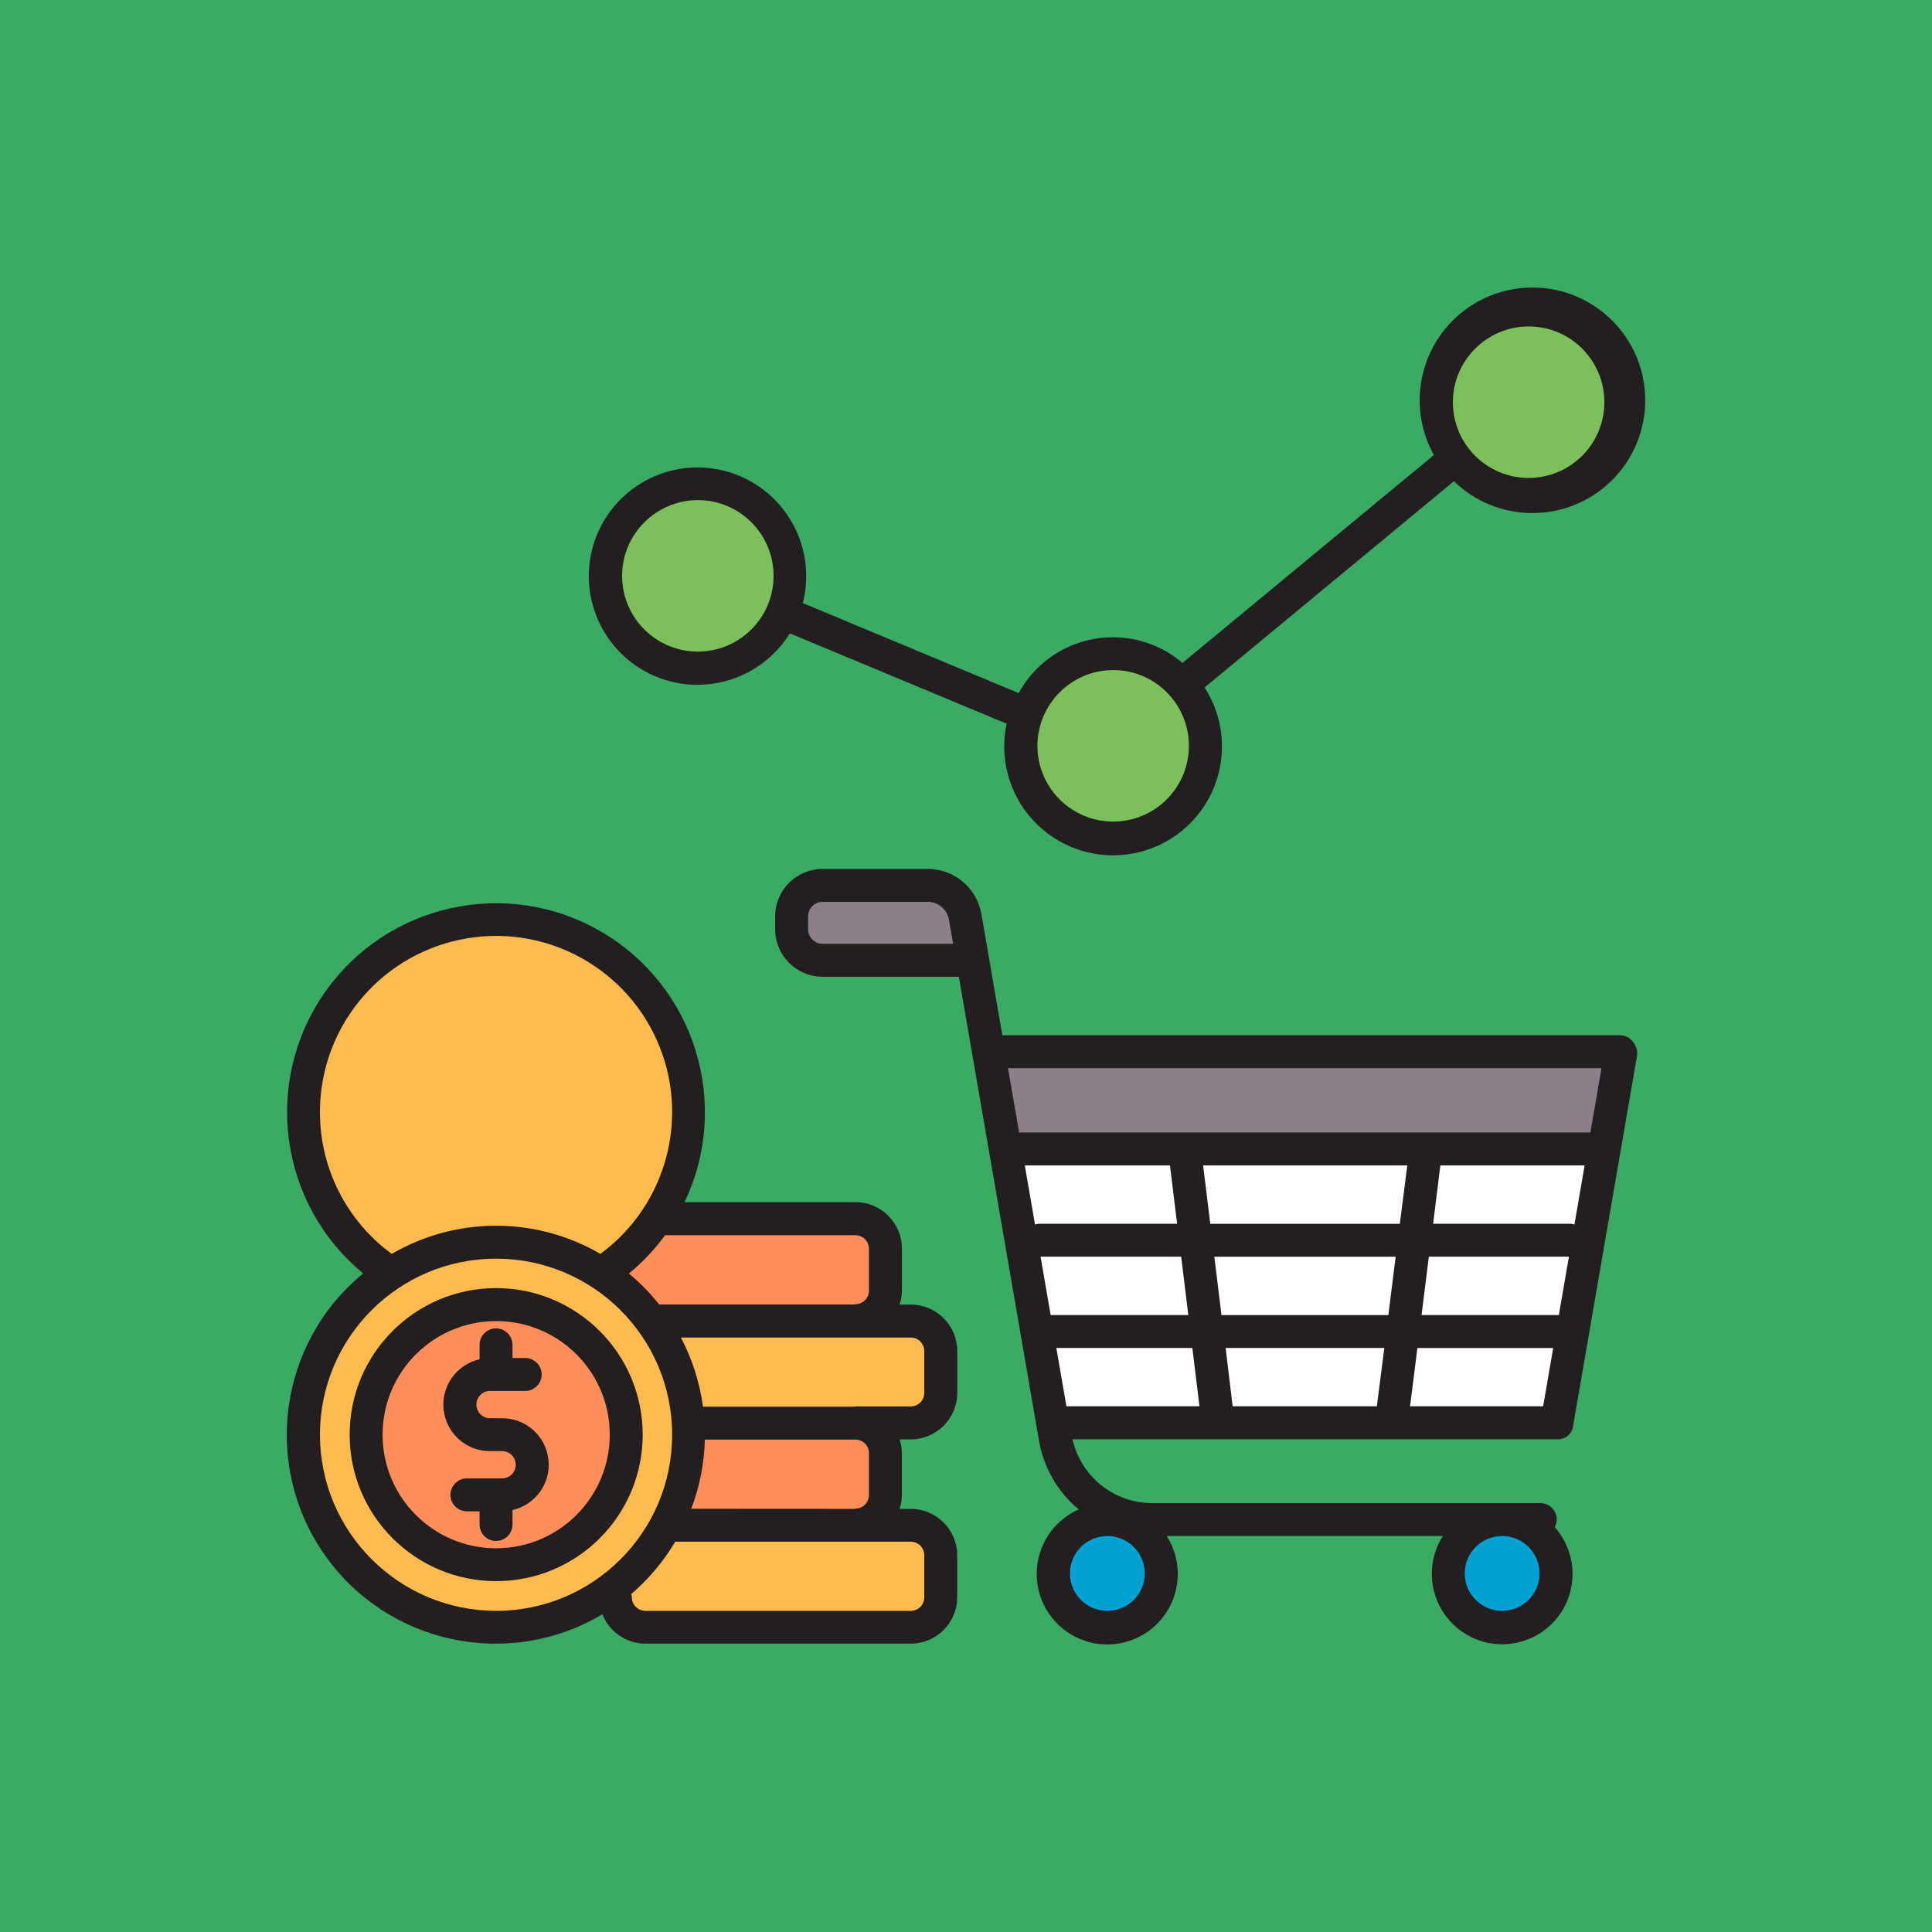
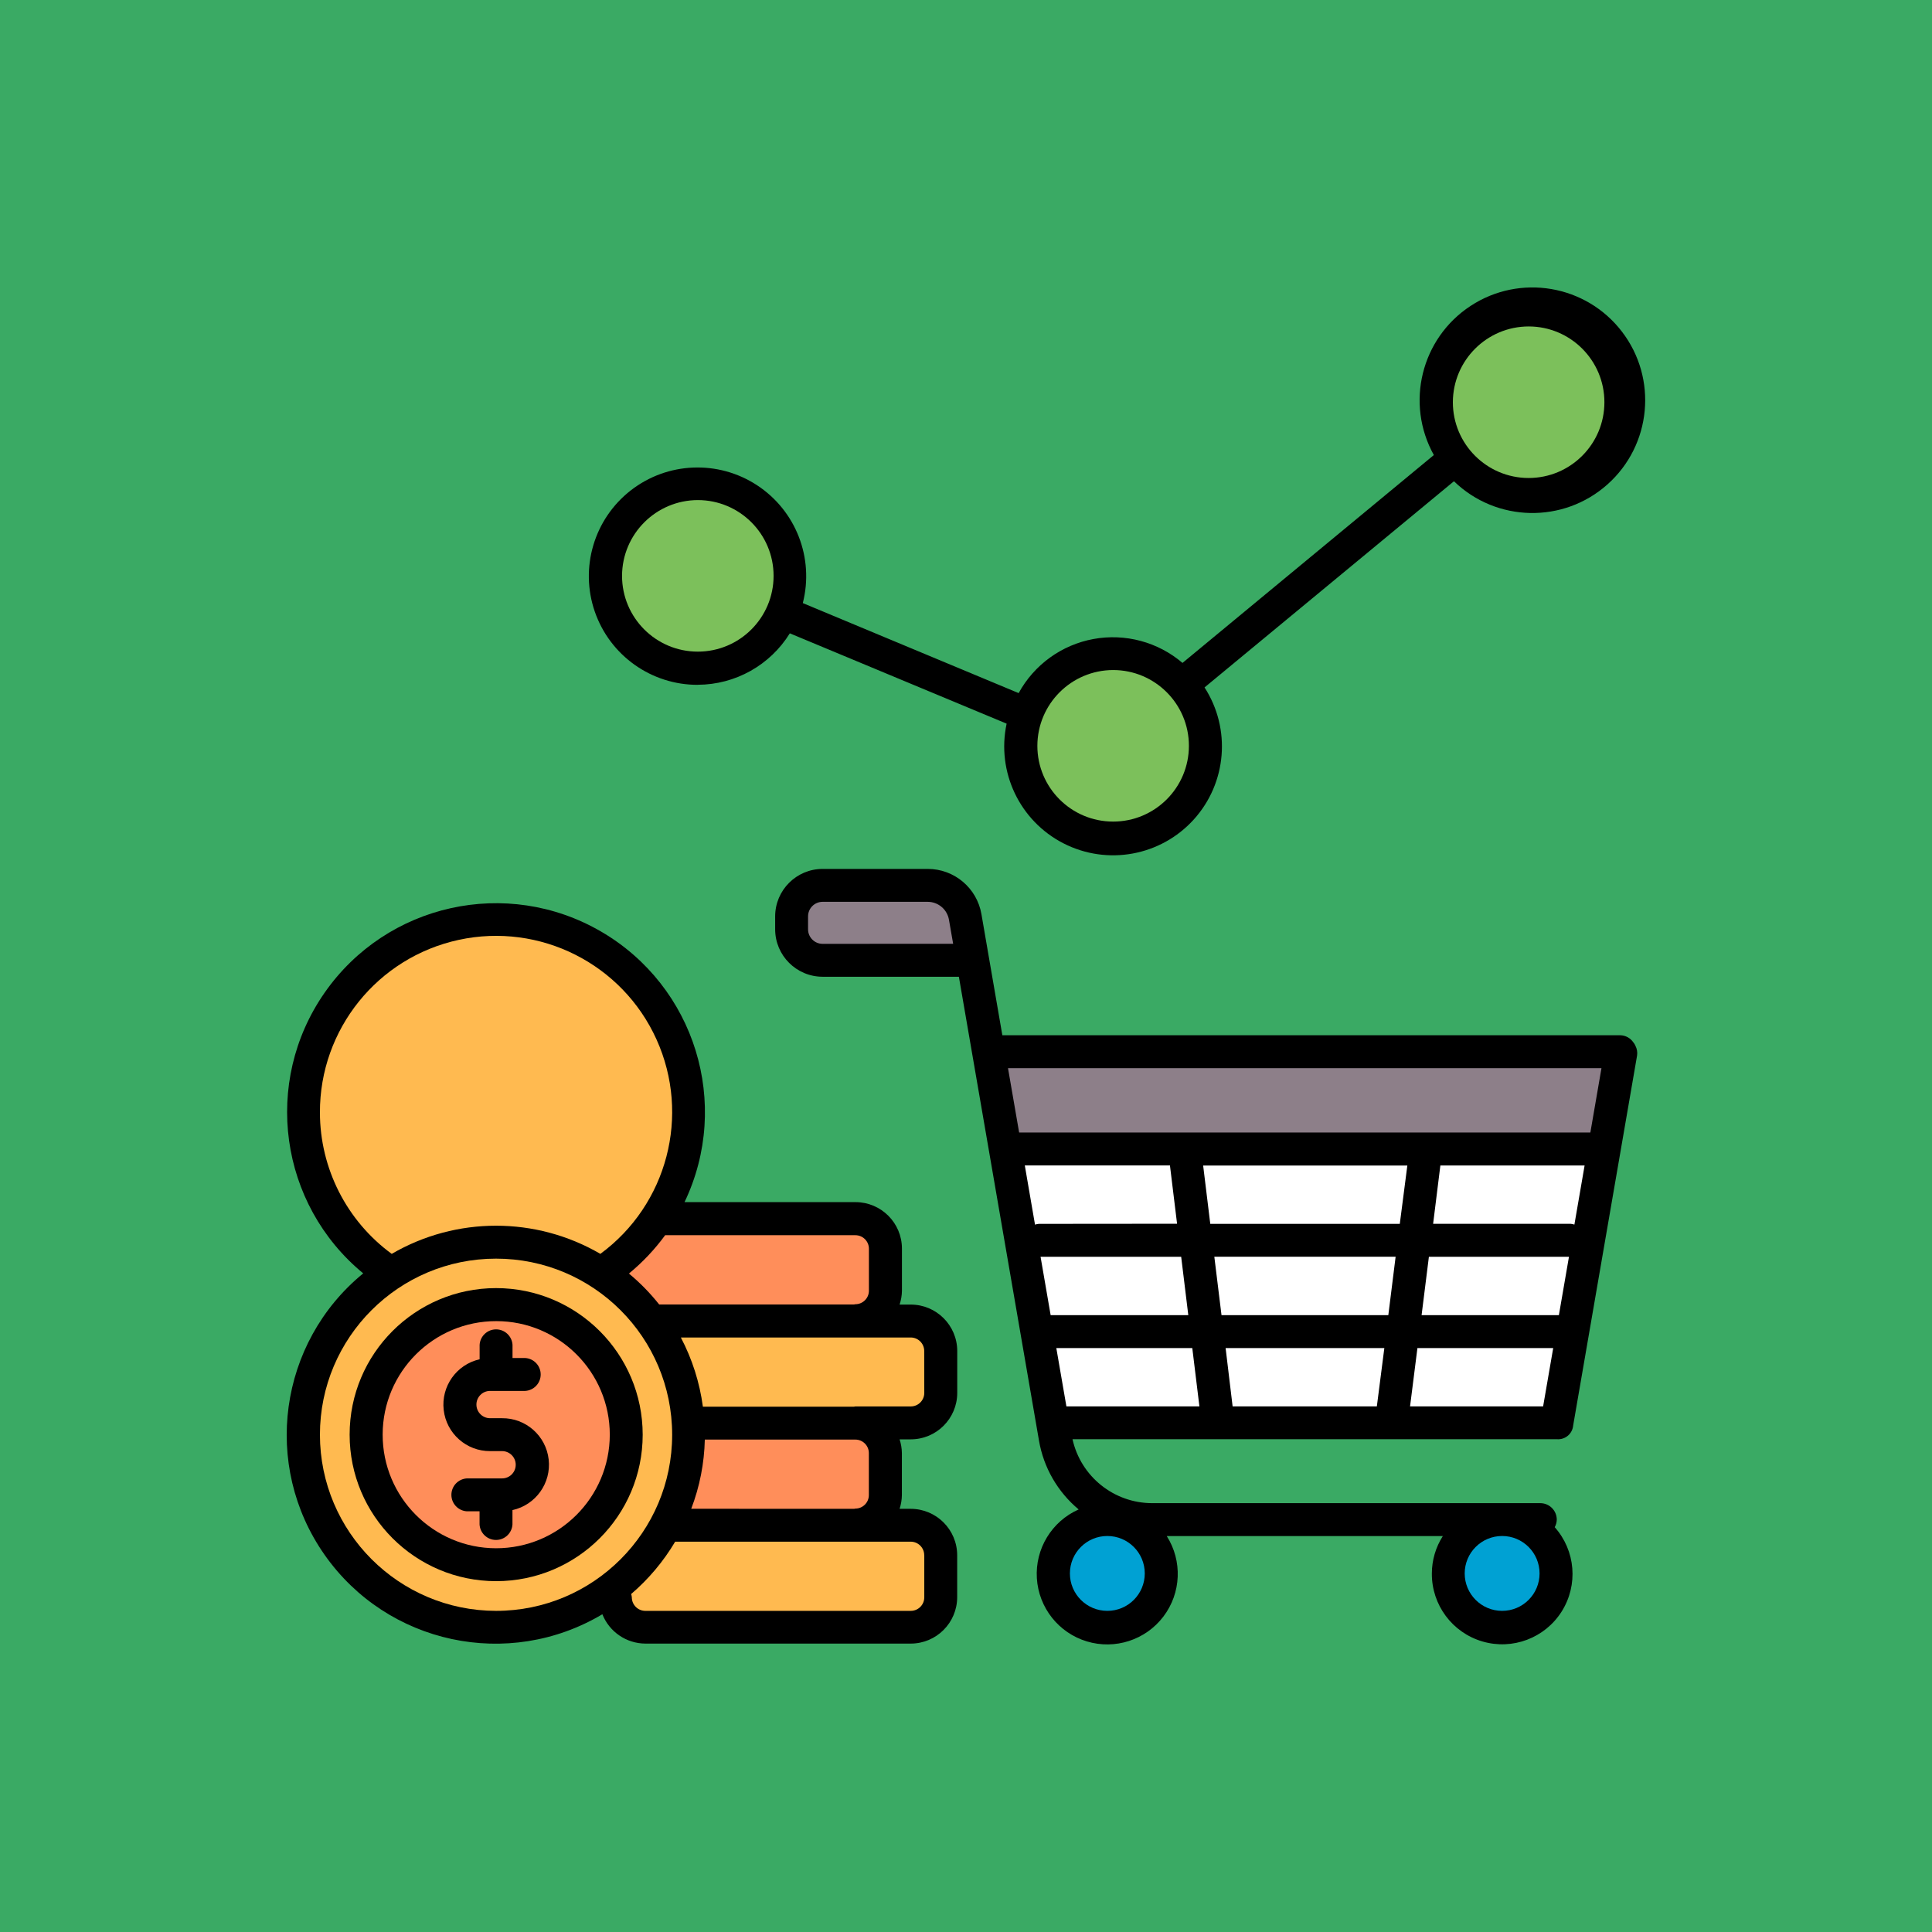
<svg xmlns="http://www.w3.org/2000/svg" width="512" height="512" viewBox="0 0 32 32" data-name="Layer 1" id="Layer_1" version="1.1">
  <defs id="defs1">
    <style id="style1">.cls-1{fill:#231f20;}.cls-2{fill:#ffba50;}.cls-3{fill:#ff8e5a;}.cls-4{fill:#7cc05b;}.cls-5{fill:#8d7f89;}.cls-6{fill:#00a1d3;}</style>
  </defs>
  <rect style="fill:#3aaa64;fill-opacity:1;stroke-width:0.125" id="rect1-9" width="32" height="32" x="9.5367432e-07" y="9.5367432e-07" />
-   <g id="g18">
-     <path style="fill:#ffffff;stroke-width:0.062" d="m 16.688,19.017 0.841,4.592 8.15,0.097 0.841,-4.819 z" id="path18" />
-     <g id="g17" transform="matrix(0.5454869,0,0,0.5454869,2.299204,2.406664)">
-       <path class="cls-1" d="m 43.554,38.866 1.939,-11.227 a 0.488,0.488 0 0 0 -0.048,-0.293 0.339,0.339 0 0 0 -0.018,-0.039 0.374,0.374 0 0 0 -0.045,-0.067 0.491,0.491 0 0 0 -0.4,-0.218 H 26.22 l -0.635,-3.674 a 1.654,1.654 0 0 0 -1.633,-1.376 h -3.189 a 1.442,1.442 0 0 0 -1.441,1.441 v 0.392 a 1.442,1.442 0 0 0 1.441,1.441 H 24.9 l 2.433,14.085 a 3.483,3.483 0 0 0 1.205,2.089 2.142,2.142 0 1 0 2.674,0.808 h 8.384 a 2.113,2.113 0 0 0 -0.334,1.136 2.136,2.136 0 1 0 3.73,-1.407 0.492,0.492 0 0 0 0.062,-0.229 0.5,0.5 0 0 0 -0.5,-0.5 H 30.771 A 2.481,2.481 0 0 1 28.35,39.289 h 14.71 a 0.459,0.459 0 0 0 0.494,-0.423 z M 39.52,30.975 h 4.38 l -0.309,1.794 A 0.5,0.5 0 0 0 43.476,32.746 H 39.3 Z m -0.349,2.771 h 4.253 l -0.306,1.772 h -4.169 z m -11.844,-1 a 0.489,0.489 0 0 0 -0.115,0.023 l -0.31,-1.794 h 4.408 l 0.217,1.771 z m 0.054,1 h 4.269 l 0.217,1.772 h -4.18 z m 0.785,4.543 -0.306,-1.771 h 4.129 l 0.217,1.771 z m 9.426,0 H 33.213 L 33,36.518 h 4.819 z m 0.349,-2.77 h -5.067 l -0.217,-1.772 h 5.506 z m 0.348,-2.772 h -5.755 l -0.217,-1.771 h 6.2 z m 4.352,5.542 H 38.6 l 0.223,-1.77 h 4.123 z" id="path1" />
-       <path class="cls-1" d="M 23.44,35.2 H 23.1 a 1.384,1.384 0 0 0 0.071,-0.419 V 33.5 A 1.412,1.412 0 0 0 21.76,32.09 h -5.19 a 6.343,6.343 0 1 0 -9.757,2.164 6.34,6.34 0 0 0 7.262,10.351 1.411,1.411 0 0 0 1.309,0.891 h 8.056 a 1.412,1.412 0 0 0 1.41,-1.41 v -1.272 a 1.412,1.412 0 0 0 -1.41,-1.41 H 23.1 a 1.408,1.408 0 0 0 0.07,-0.418 V 39.711 A 1.408,1.408 0 0 0 23.1,39.293 h 0.341 a 1.412,1.412 0 0 0 1.41,-1.41 V 36.607 A 1.412,1.412 0 0 0 23.44,35.2 Z" id="path2" />
-       <path class="cls-2" d="M 5.5,39.153 A 5.347,5.347 0 1 1 10.847,44.5 5.354,5.354 0 0 1 5.5,39.153 Z" id="path3" />
-       <path class="cls-2" d="m 23.85,42.814 v 1.276 a 0.411,0.411 0 0 1 -0.41,0.41 h -8.058 a 0.411,0.411 0 0 1 -0.411,-0.41 0.494,0.494 0 0 0 -0.02,-0.1 6.374,6.374 0 0 0 1.337,-1.59 h 7.152 a 0.411,0.411 0 0 1 0.41,0.414 z" id="path4" />
-       <path class="cls-1" d="M 10.847,34.7 A 4.449,4.449 0 1 0 15.3,39.153 4.454,4.454 0 0 0 10.847,34.7 Z" id="path5" />
-       <path class="cls-3" d="M 10.847,42.6 A 3.449,3.449 0 1 1 14.3,39.153 3.453,3.453 0 0 1 10.847,42.6 Z" id="path6" />
-       <path class="cls-3" d="m 16.774,41.4 a 6.284,6.284 0 0 0 0.413,-2.1 h 4.571 a 0.41,0.41 0 0 1 0.411,0.41 v 1.275 a 0.41,0.41 0 0 1 -0.411,0.41 c -0.013,0 -0.025,0.007 -0.038,0.008 z" id="path7" />
-       <path class="cls-1" d="m 11.026,38.651 h -0.361 a 0.414,0.414 0 0 1 0,-0.828 h 1.067 a 0.5,0.5 0 0 0 0,-1 h -0.385 v -0.4 a 0.5,0.5 0 0 0 -1,0 v 0.438 a 1.412,1.412 0 0 0 0.321,2.789 h 0.362 a 0.414,0.414 0 0 1 0,0.828 H 9.962 a 0.5,0.5 0 0 0 0,1 h 0.385 v 0.4 a 0.5,0.5 0 0 0 1,0 V 41.44 a 1.412,1.412 0 0 0 -0.321,-2.789 z" id="path8" />
-       <path class="cls-2" d="m 5.5,29.369 a 5.347,5.347 0 1 1 8.515,4.292 6.295,6.295 0 0 0 -6.335,0 5.325,5.325 0 0 1 -2.18,-4.292 z" id="path9" />
-       <path class="cls-1" d="m 16.974,16.381 a 3.3,3.3 0 0 0 2.794,-1.561 l 6.583,2.743 a 3.305,3.305 0 1 0 6.01,-1.1 L 39.932,10.2 A 3.424,3.424 0 1 0 39.323,9.405 l -7.632,6.311 a 3.26,3.26 0 0 0 -4.975,0.917 L 20.161,13.9 a 3.3,3.3 0 1 0 -3.187,2.482 z" id="path10" />
-       <path class="cls-4" d="M 42.2,5.5 A 2.3,2.3 0 1 1 39.9,7.8 2.306,2.306 0 0 1 42.2,5.5 Z" id="path11" />
-       <path class="cls-4" d="m 29.585,15.934 a 2.3,2.3 0 1 1 -2.3,2.3 2.306,2.306 0 0 1 2.3,-2.3 z" id="path12" />
-       <path class="cls-4" d="m 16.974,10.773 a 2.3,2.3 0 1 1 -2.3,2.3 2.306,2.306 0 0 1 2.3,-2.3 z" id="path13" />
-       <path class="cls-5" d="m 20.763,24.246 a 0.442,0.442 0 0 1 -0.441,-0.441 v -0.392 a 0.442,0.442 0 0 1 0.441,-0.441 h 3.189 a 0.657,0.657 0 0 1 0.648,0.546 l 0.126,0.728 z" id="path14" />
-       <path class="cls-6" d="M 29.409,44.5 A 1.136,1.136 0 1 1 30.545,43.364 1.137,1.137 0 0 1 29.409,44.5 Z" id="path15" />
-       <circle class="cls-6" cx="41.396" cy="43.364" r="1.136" id="circle15" />
-       <polygon class="cls-5" points="44.075,29.975 26.73,29.975 26.392,28.022 44.412,28.022 " id="polygon15" />
-       <path class="cls-3" d="m 21.758,33.094 a 0.41,0.41 0 0 1 0.411,0.41 v 1.274 a 0.411,0.411 0 0 1 -0.411,0.411 c -0.013,0 -0.025,0.007 -0.038,0.008 H 15.8 a 6.325,6.325 0 0 0 -0.919,-0.939 6.4,6.4 0 0 0 1.1,-1.164 z" id="path16" />
-       <path class="cls-2" d="m 23.85,37.883 a 0.411,0.411 0 0 1 -0.41,0.41 h -1.682 c -0.013,0 -0.025,0.007 -0.038,0.008 h -4.59 a 6.3,6.3 0 0 0 -0.67,-2.1 h 6.98 a 0.411,0.411 0 0 1 0.41,0.41 z" id="path17" />
-     </g>
-   </g>
+   <path style="fill:#ffffff;stroke-width:0.062" d="m 16.688,19.017 0.841,4.592 8.15,0.097 0.841,-4.819 z" id="path18" />
+   <path class="cls-1" d="m 26.057,23.608 1.058,-6.124 a 0.266,0.266 0 0 0 -0.026,-0.16 0.185,0.185 0 0 0 -0.01,-0.021 0.204,0.204 0 0 0 -0.025,-0.037 0.268,0.268 0 0 0 -0.218,-0.119 H 16.602 l -0.346,-2.004 a 0.902,0.902 0 0 0 -0.891,-0.751 h -1.74 a 0.787,0.787 0 0 0 -0.786,0.786 v 0.214 a 0.787,0.787 0 0 0 0.786,0.786 h 2.257 l 1.327,7.683 a 1.9,1.9 0 0 0 0.657,1.14 1.168,1.168 0 1 0 1.459,0.441 h 4.573 a 1.153,1.153 0 0 0 -0.182,0.62 1.165,1.165 0 1 0 2.035,-0.767 0.268,0.268 0 0 0 0.034,-0.125 0.273,0.273 0 0 0 -0.273,-0.273 H 19.084 A 1.353,1.353 0 0 1 17.764,23.838 h 8.024 a 0.25,0.25 0 0 0 0.269,-0.231 z m -2.2,-4.304 h 2.389 l -0.169,0.979 a 0.273,0.273 0 0 0 -0.063,-0.013 H 23.737 Z m -0.19,1.512 h 2.32 l -0.167,0.967 h -2.274 z m -6.461,-0.545 a 0.267,0.267 0 0 0 -0.063,0.013 L 16.974,19.303 H 19.378 l 0.118,0.966 z m 0.029,0.545 h 2.329 l 0.118,0.967 H 17.402 Z m 0.428,2.478 -0.167,-0.966 h 2.252 l 0.118,0.966 z m 5.142,0 h -2.389 l -0.116,-0.966 h 2.629 z m 0.19,-1.511 H 20.232 L 20.113,20.815 h 3.003 z m 0.19,-1.512 H 20.046 l -0.118,-0.966 h 3.382 z m 2.374,3.023 h -2.204 l 0.122,-0.966 h 2.249 z" id="path1" style="stroke-width:0.545;fill:#000000;fill-opacity:1" />
+   <path class="cls-1" d="m 15.085,21.608 h -0.185 a 0.755,0.755 0 0 0 0.039,-0.229 V 20.68 A 0.77,0.77 0 0 0 14.169,19.911 h -2.831 a 3.46,3.46 0 1 0 -5.322,1.18 3.458,3.458 0 0 0 3.961,5.646 0.77,0.77 0 0 0 0.714,0.486 h 4.394 a 0.77,0.77 0 0 0 0.769,-0.769 v -0.694 a 0.77,0.77 0 0 0 -0.769,-0.769 h -0.185 a 0.768,0.768 0 0 0 0.038,-0.228 v -0.695 a 0.768,0.768 0 0 0 -0.038,-0.228 h 0.186 A 0.77,0.77 0 0 0 15.855,23.071 v -0.696 a 0.77,0.77 0 0 0 -0.77,-0.767 z" id="path2" style="stroke-width:0.545;fill:#000000;fill-opacity:1" />
+   <path class="cls-2" d="M 5.299,23.764 A 2.917,2.917 0 1 1 8.216,26.681 2.921,2.921 0 0 1 5.299,23.764 Z" id="path3" style="stroke-width:0.545" />
+   <path class="cls-2" d="m 15.309,25.761 v 0.696 a 0.224,0.224 0 0 1 -0.224,0.224 h -4.396 a 0.224,0.224 0 0 1 -0.224,-0.224 0.269,0.269 0 0 0 -0.011,-0.055 3.477,3.477 0 0 0 0.729,-0.867 h 3.901 a 0.224,0.224 0 0 1 0.224,0.226 z" id="path4" style="stroke-width:0.545" />
+   <path class="cls-1" d="M 8.216,21.335 A 2.427,2.427 0 1 0 10.645,23.764 2.43,2.43 0 0 0 8.216,21.335 Z" id="path5" style="stroke-width:0.545;fill:#000000;fill-opacity:1" />
+   <path class="cls-3" d="M 8.216,25.644 A 1.881,1.881 0 1 1 10.1,23.764 1.884,1.884 0 0 1 8.216,25.644 Z" id="path6" style="stroke-width:0.545" />
+   <path class="cls-3" d="M 11.449,24.99 A 3.428,3.428 0 0 0 11.674,23.844 h 2.493 a 0.224,0.224 0 0 1 0.224,0.224 v 0.695 a 0.224,0.224 0 0 1 -0.224,0.224 c -0.007,0 -0.014,0.004 -0.021,0.004 z" id="path7" style="stroke-width:0.545" />
+   <path class="cls-1" d="M 8.314,23.49 H 8.117 a 0.226,0.226 0 0 1 0,-0.452 h 0.582 a 0.273,0.273 0 0 0 0,-0.545 H 8.489 v -0.218 a 0.273,0.273 0 0 0 -0.545,0 v 0.239 a 0.77,0.77 0 0 0 0.175,1.521 h 0.197 a 0.226,0.226 0 0 1 0,0.452 h -0.583 a 0.273,0.273 0 0 0 0,0.545 h 0.21 v 0.218 a 0.273,0.273 0 0 0 0.545,0 V 25.012 A 0.77,0.77 0 0 0 8.314,23.49 Z" id="path8" style="stroke-width:0.545;fill:#000000;fill-opacity:1" />
+   <path class="cls-2" d="m 5.299,18.427 a 2.917,2.917 0 1 1 4.645,2.341 3.434,3.434 0 0 0 -3.456,0 2.905,2.905 0 0 1 -1.189,-2.341 z" id="path9" style="stroke-width:0.545" />
+   <path class="cls-1" d="m 11.558,11.342 a 1.8,1.8 0 0 0 1.524,-0.852 l 3.591,1.496 a 1.803,1.803 0 1 0 3.278,-0.6 L 24.082,7.971 A 1.868,1.868 0 1 0 23.749,7.537 L 19.586,10.98 a 1.778,1.778 0 0 0 -2.714,0.5 L 13.297,9.989 a 1.8,1.8 0 1 0 -1.738,1.354 z" id="path10" style="stroke-width:0.545;fill:#000000;fill-opacity:1" />
+   <path class="cls-4" d="m 25.319,5.407 a 1.255,1.255 0 1 1 -1.255,1.255 1.258,1.258 0 0 1 1.255,-1.255 z" id="path11" style="stroke-width:0.545" />
+   <path class="cls-4" d="m 18.437,11.098 a 1.255,1.255 0 1 1 -1.255,1.255 1.258,1.258 0 0 1 1.255,-1.255 z" id="path12" style="stroke-width:0.545" />
+   <path class="cls-4" d="m 11.558,8.283 a 1.255,1.255 0 1 1 -1.255,1.255 1.258,1.258 0 0 1 1.255,-1.255 z" id="path13" style="stroke-width:0.545" />
+   <path class="cls-5" d="m 13.625,15.633 a 0.241,0.241 0 0 1 -0.241,-0.241 V 15.178 a 0.241,0.241 0 0 1 0.241,-0.241 h 1.74 a 0.358,0.358 0 0 1 0.353,0.298 l 0.069,0.397 z" id="path14" style="stroke-width:0.545" />
+   <path class="cls-6" d="m 18.341,26.681 a 0.62,0.62 0 1 1 0.62,-0.62 0.62,0.62 0 0 1 -0.62,0.62 z" id="path15" style="stroke-width:0.545" />
+   <circle class="cls-6" cx="24.88" cy="26.061" r="0.62" id="circle15" style="stroke-width:0.545" />
+   <polygon class="cls-5" points="44.075,29.975 26.73,29.975 26.392,28.022 44.412,28.022 " id="polygon15" transform="matrix(0.5454869,0,0,0.5454869,2.299204,2.406664)" />
+   <path class="cls-3" d="m 14.168,20.459 a 0.224,0.224 0 0 1 0.224,0.224 v 0.695 a 0.224,0.224 0 0 1 -0.224,0.224 c -0.007,0 -0.014,0.004 -0.021,0.004 h -3.229 a 3.45,3.45 0 0 0 -0.501,-0.512 3.491,3.491 0 0 0 0.6,-0.635 z" id="path16" style="stroke-width:0.545" />
+   <path class="cls-2" d="m 15.309,23.071 a 0.224,0.224 0 0 1 -0.224,0.224 h -0.918 c -0.007,0 -0.014,0.004 -0.021,0.004 h -2.504 a 3.437,3.437 0 0 0 -0.365,-1.146 h 3.807 a 0.224,0.224 0 0 1 0.224,0.224 z" id="path17" style="stroke-width:0.545" />
</svg>
